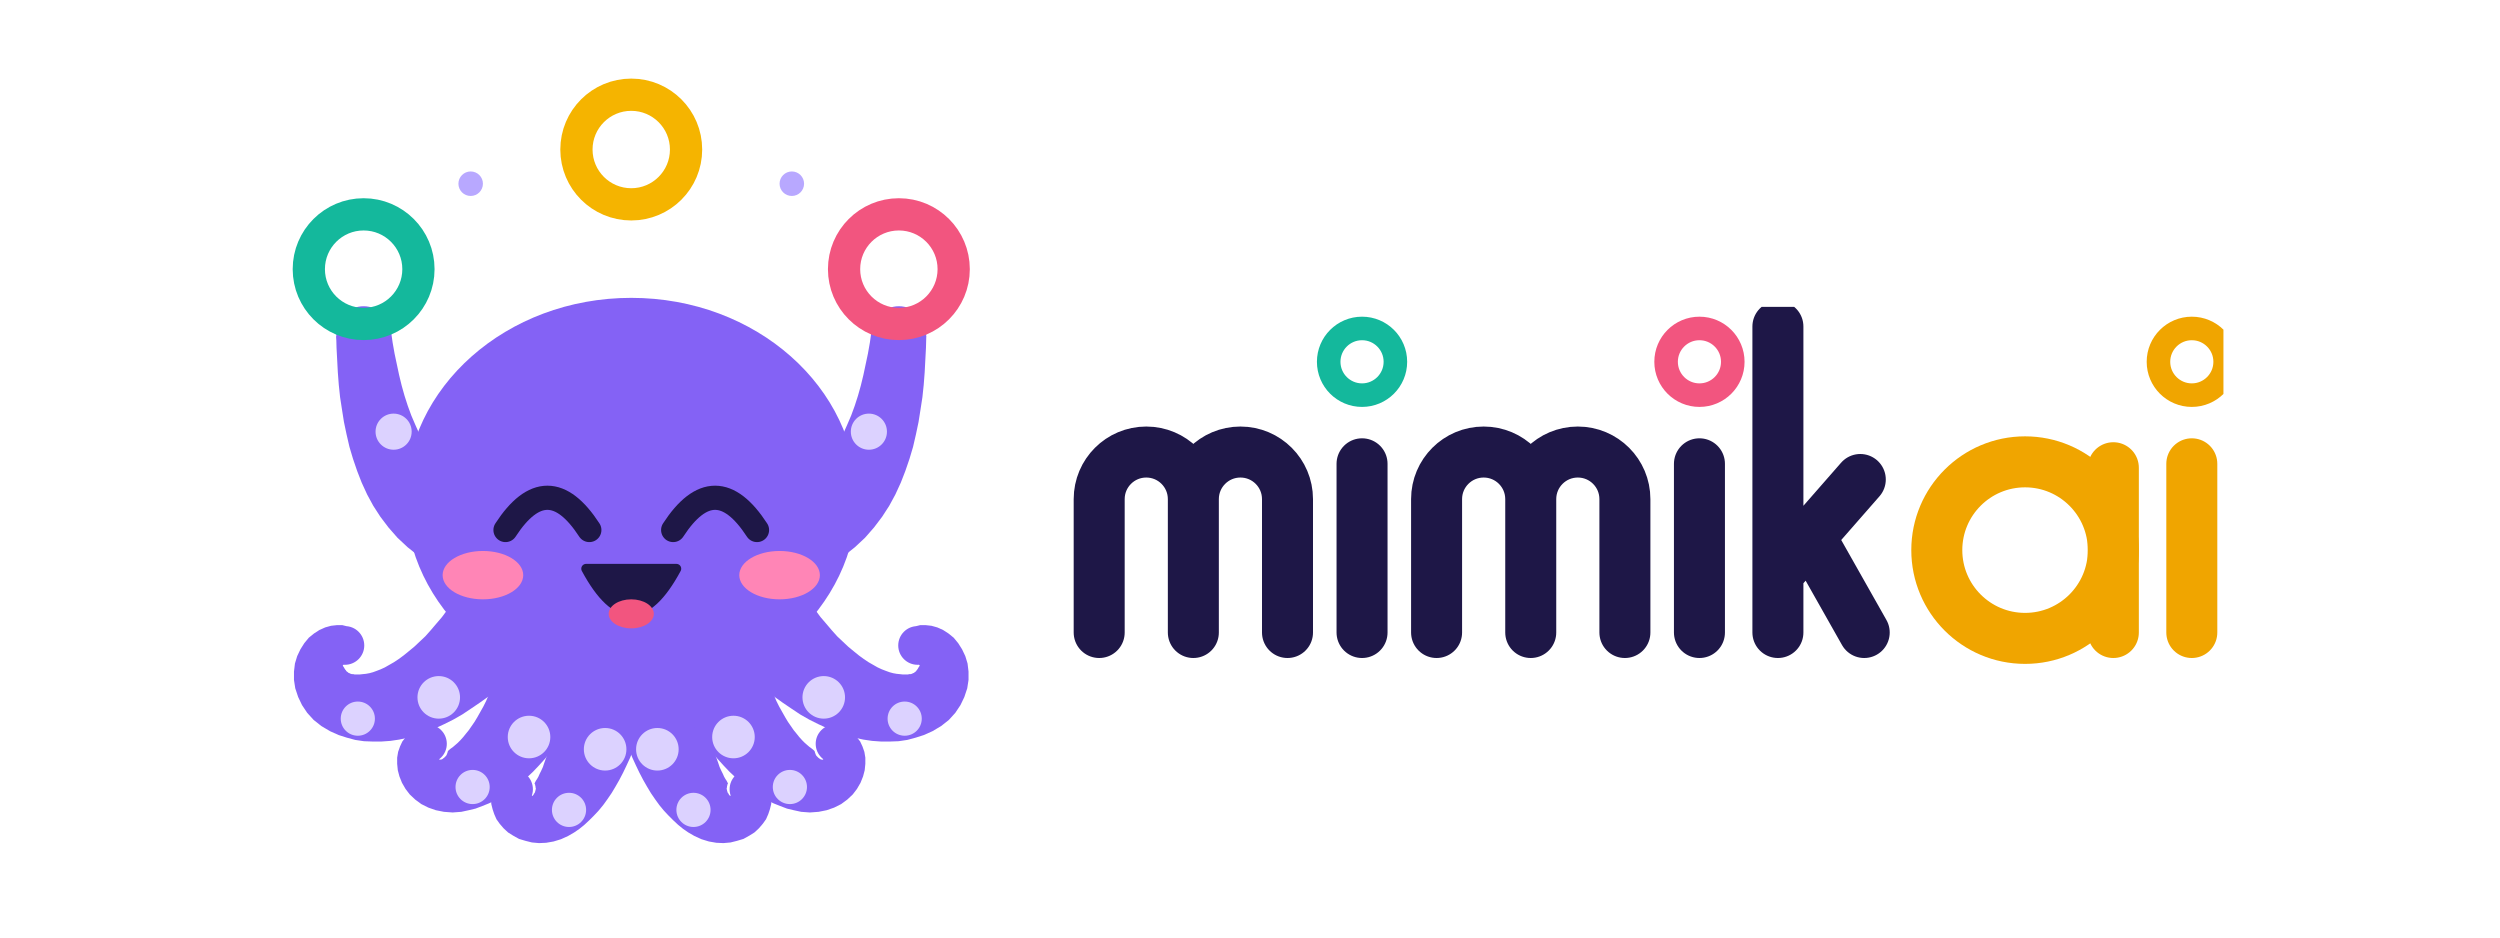
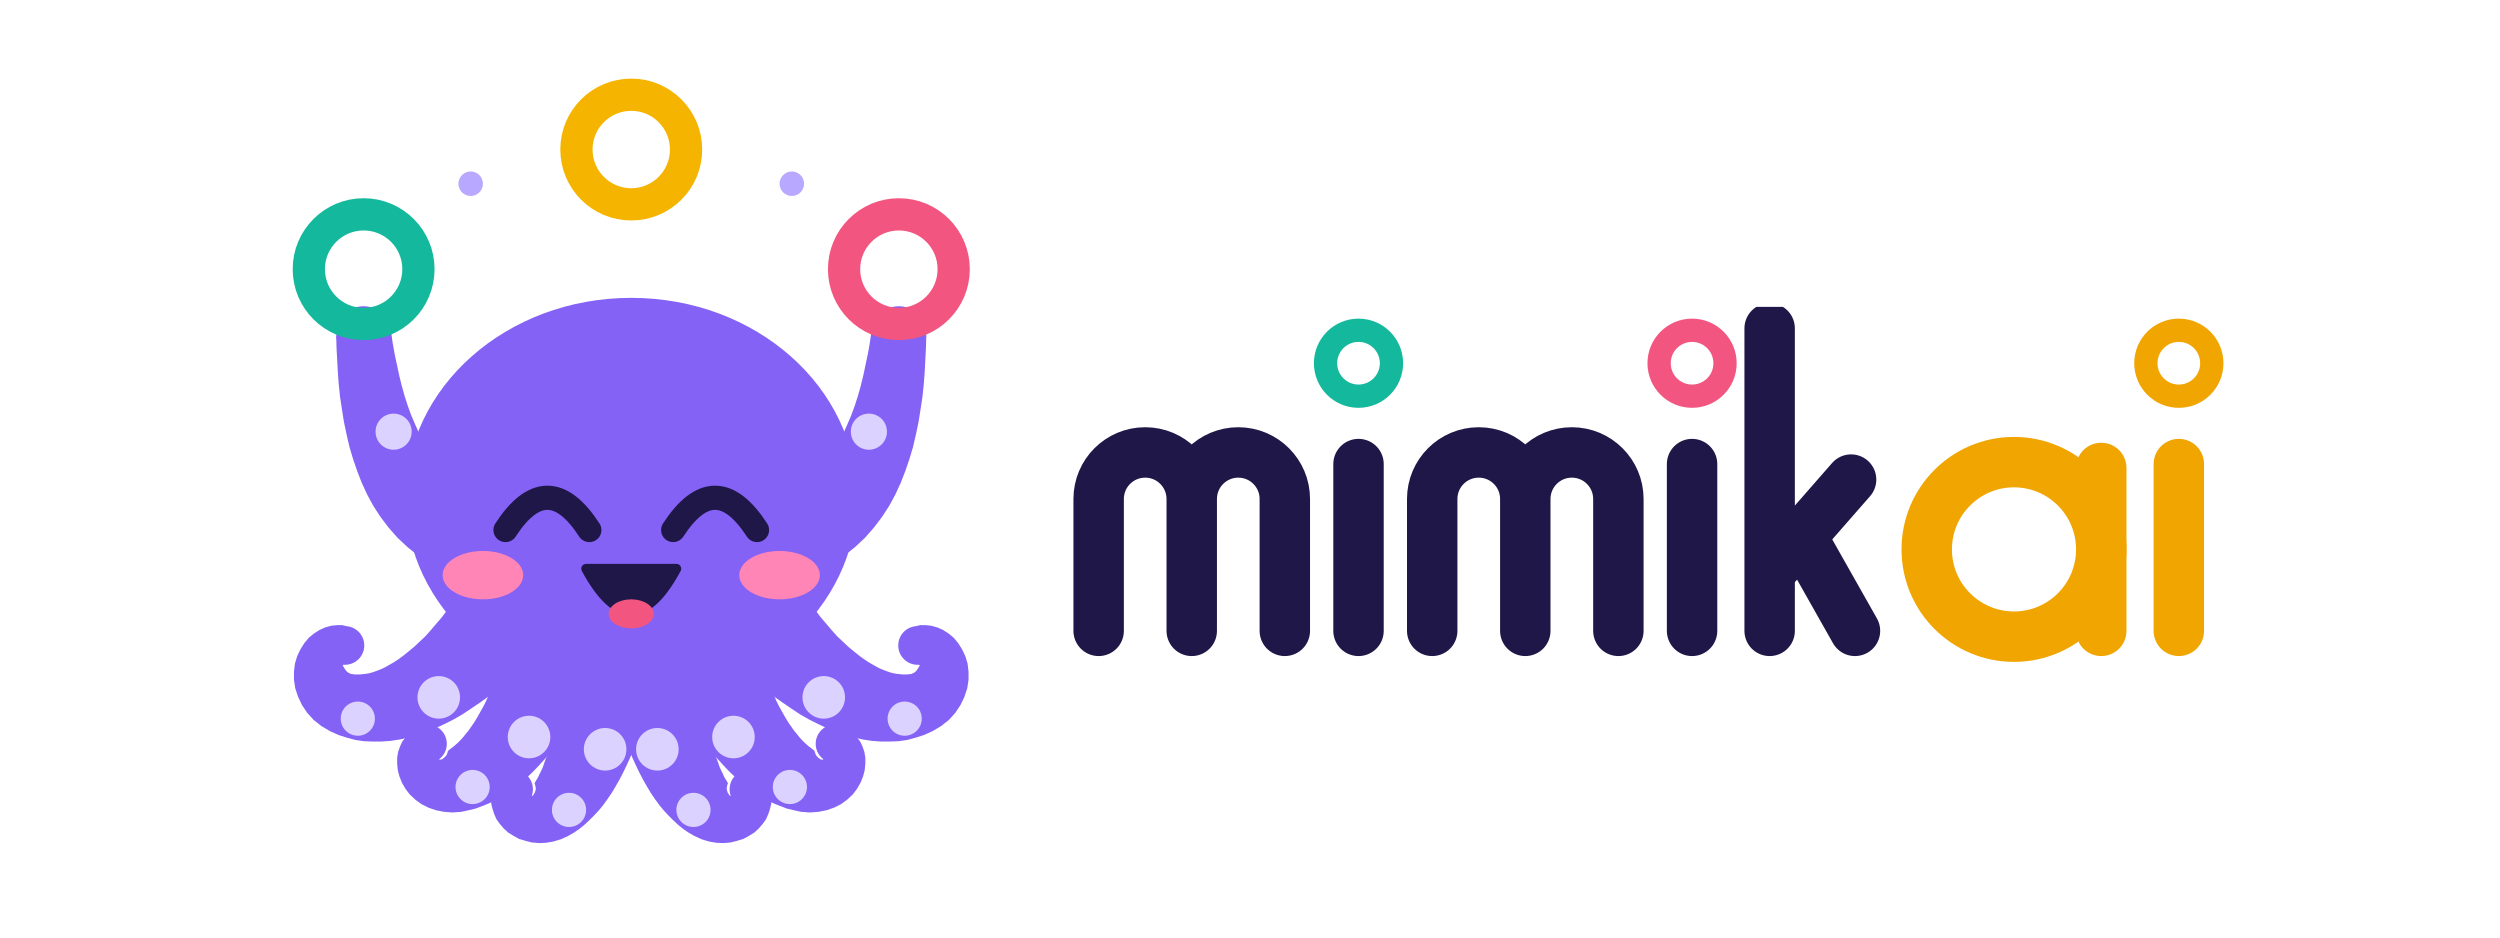
<svg xmlns="http://www.w3.org/2000/svg" viewBox="0 0 800 300" width="800" height="300" role="img" aria-label="Mimikai">
  <svg x="88.5" y="21.0" width="227.0" height="258.0" viewBox="18 6 220 250">
    <path d="M78 176 C88 202 168 202 178 176 Z" fill="#8462F5" />
    <path d="M72.9 172.0 L71.0 174.7 L69.3 177.0 L67.5 179.1 L65.8 181.1 L64.1 183.0 L62.4 184.6 L60.7 186.2 L59.0 187.6 L57.4 188.9 L55.9 190.0 L54.4 191.0 L53.0 191.8 L51.6 192.6 L50.3 193.2 L49.0 193.7 L47.9 194.1 L46.8 194.4 L45.7 194.6 L44.7 194.7 L43.8 194.8 L42.9 194.8 L42.2 194.8 L41.8 194.7 L41.4 194.7 L41.0 194.6 L40.6 194.4 L40.3 194.3 L40.1 194.1 L39.8 193.9 L39.6 193.7 L39.5 193.5 L39.3 193.3 L39.2 193.1 L39.1 193.0 L39.0 192.8 L38.9 192.6 L38.8 192.5 L38.7 192.3 L38.6 192.2 L38.6 192.0 L38.5 191.9 L38.8 191.7 L39.6 179.8 L38.4 179.5 L36.7 179.5 L34.9 179.7 L33.1 180.2 L31.3 181.0 L29.6 182.1 L28.0 183.4 L26.6 185.1 L25.4 187.0 L24.4 189.1 L23.7 191.4 L23.4 193.9 L23.4 196.5 L23.8 199.1 L24.7 201.8 L25.9 204.3 L27.5 206.7 L29.5 208.9 L31.9 210.8 L34.6 212.4 L37.3 213.6 L39.8 214.4 L42.4 215.1 L45.1 215.5 L47.8 215.6 L50.5 215.6 L53.3 215.4 L56.0 215.0 L58.8 214.4 L61.6 213.6 L64.4 212.6 L67.2 211.5 L70.0 210.2 L72.8 208.8 L75.6 207.2 L78.3 205.4 L81.1 203.5 L83.9 201.5 L86.7 199.3 L89.5 196.9 L92.4 194.4 L95.1 192.0 Z" fill="#8462F5" />
    <path d="M33.2 185.8 a6.0 6.0 0 1 0 12.0 0 a6.0 6.0 0 1 0 -12.0 0 Z" fill="#8462F5" />
    <path d="M87.8 187.0 L87.3 189.9 L86.7 192.3 L86.1 194.7 L85.4 196.9 L84.6 199.1 L83.8 201.1 L83.0 203.0 L82.1 204.8 L81.2 206.4 L80.3 208.0 L79.4 209.5 L78.5 210.8 L77.6 212.1 L76.7 213.2 L75.9 214.2 L75.0 215.2 L74.2 216.0 L73.4 216.7 L72.7 217.3 L72.0 217.8 L71.4 218.3 L71.1 218.6 L71.1 218.8 L71.0 219.0 L71.0 219.2 L70.9 219.3 L70.8 219.5 L70.8 219.7 L70.7 219.8 L70.6 220.0 L70.5 220.1 L70.3 220.3 L70.2 220.4 L70.0 220.6 L69.9 220.7 L69.7 220.8 L69.5 221.0 L69.3 221.1 L69.0 221.2 L68.7 221.2 L68.5 221.3 L68.5 221.1 L61.1 211.6 L60.2 212.1 L59.0 213.1 L58.0 214.3 L57.0 215.6 L56.3 217.1 L55.7 218.8 L55.4 220.6 L55.4 222.5 L55.6 224.5 L56.1 226.4 L56.9 228.4 L58.0 230.3 L59.3 232.0 L61.0 233.6 L62.9 235.0 L65.1 236.1 L67.4 236.9 L69.9 237.4 L72.6 237.6 L75.3 237.4 L77.6 236.9 L79.7 236.4 L81.8 235.6 L83.8 234.8 L85.9 233.8 L87.9 232.6 L89.9 231.3 L91.8 229.9 L93.8 228.4 L95.7 226.7 L97.6 224.9 L99.4 223.0 L101.3 220.9 L103.1 218.7 L104.9 216.4 L106.6 214.0 L108.3 211.4 L109.9 208.7 L111.5 205.9 L113.1 203.0 L114.6 199.9 L116.2 197.0 Z" fill="#8462F5" />
    <path d="M58.8 216.3 a6.0 6.0 0 1 0 12.0 0 a6.0 6.0 0 1 0 -12.0 0 Z" fill="#8462F5" />
    <path d="M105.1 194.2 L105.2 197.0 L105.2 199.5 L105.1 201.9 L104.9 204.2 L104.7 206.5 L104.4 208.6 L104.1 210.7 L103.7 212.7 L103.3 214.5 L102.9 216.3 L102.5 217.9 L102.0 219.5 L101.5 220.9 L101.0 222.3 L100.6 223.5 L100.1 224.6 L99.6 225.6 L99.2 226.5 L98.8 227.2 L98.4 227.8 L98.1 228.4 L98.0 228.7 L98.1 228.8 L98.2 229.0 L98.2 229.2 L98.3 229.4 L98.3 229.6 L98.3 229.8 L98.4 230.0 L98.4 230.2 L98.4 230.4 L98.3 230.6 L98.3 230.8 L98.2 231.0 L98.2 231.2 L98.1 231.4 L98.0 231.6 L97.8 231.8 L97.7 232.1 L97.5 232.3 L97.3 232.5 L97.1 232.3 L85.8 228.5 L85.3 229.3 L84.9 230.6 L84.6 232.0 L84.5 233.5 L84.6 235.0 L85.0 236.6 L85.5 238.1 L86.2 239.7 L87.2 241.1 L88.4 242.5 L89.8 243.8 L91.4 244.8 L93.2 245.8 L95.2 246.4 L97.2 246.9 L99.4 247.1 L101.6 247.0 L103.9 246.6 L106.2 245.9 L108.4 244.9 L110.3 243.8 L111.9 242.7 L113.5 241.4 L115.0 240.0 L116.5 238.5 L117.9 237.0 L119.3 235.3 L120.6 233.5 L121.9 231.6 L123.1 229.6 L124.3 227.5 L125.5 225.2 L126.6 222.9 L127.7 220.5 L128.7 218.0 L129.7 215.4 L130.7 212.7 L131.6 209.9 L132.4 207.0 L133.3 203.9 L134.1 200.8 L134.9 197.8 Z" fill="#8462F5" />
    <path d="M85.5 230.4 a6.0 6.0 0 1 0 12.0 0 a6.0 6.0 0 1 0 -12.0 0 Z" fill="#8462F5" />
    <path d="M121.1 197.8 L121.9 200.8 L122.7 203.9 L123.6 207.0 L124.4 209.9 L125.3 212.7 L126.3 215.4 L127.3 218.0 L128.3 220.5 L129.4 222.9 L130.5 225.2 L131.7 227.5 L132.9 229.6 L134.1 231.6 L135.4 233.5 L136.7 235.3 L138.1 237.0 L139.5 238.5 L141.0 240.0 L142.5 241.4 L144.1 242.7 L145.7 243.8 L147.6 244.9 L149.8 245.9 L152.1 246.6 L154.4 247.0 L156.6 247.1 L158.8 246.9 L160.8 246.4 L162.8 245.8 L164.6 244.8 L166.2 243.8 L167.6 242.5 L168.8 241.1 L169.8 239.7 L170.5 238.1 L171.0 236.6 L171.4 235.0 L171.5 233.5 L171.4 232.0 L171.1 230.6 L170.7 229.3 L170.2 228.5 L158.9 232.3 L158.7 232.5 L158.5 232.3 L158.3 232.1 L158.2 231.8 L158.0 231.6 L157.9 231.4 L157.8 231.2 L157.8 231.0 L157.7 230.8 L157.7 230.6 L157.6 230.4 L157.6 230.2 L157.6 230.0 L157.7 229.8 L157.7 229.6 L157.7 229.4 L157.8 229.2 L157.8 229.0 L157.9 228.8 L158.0 228.7 L157.9 228.4 L157.6 227.8 L157.2 227.2 L156.8 226.5 L156.4 225.6 L155.9 224.6 L155.4 223.5 L155.0 222.3 L154.5 220.9 L154.0 219.5 L153.5 217.9 L153.1 216.3 L152.7 214.5 L152.3 212.7 L151.9 210.7 L151.6 208.6 L151.3 206.5 L151.1 204.2 L150.9 201.9 L150.8 199.5 L150.8 197.0 L150.9 194.2 Z" fill="#8462F5" />
    <path d="M158.5 230.4 a6.0 6.0 0 1 0 12.0 0 a6.0 6.0 0 1 0 -12.0 0 Z" fill="#8462F5" />
    <path d="M139.8 197.0 L141.4 199.9 L142.9 203.0 L144.5 205.9 L146.1 208.7 L147.7 211.4 L149.4 214.0 L151.1 216.4 L152.9 218.7 L154.7 220.9 L156.6 223.0 L158.4 224.9 L160.3 226.7 L162.2 228.4 L164.2 229.9 L166.1 231.3 L168.1 232.6 L170.1 233.8 L172.2 234.8 L174.2 235.6 L176.3 236.4 L178.4 236.9 L180.7 237.4 L183.4 237.6 L186.1 237.4 L188.6 236.9 L190.9 236.1 L193.1 235.0 L195.0 233.6 L196.7 232.0 L198.0 230.3 L199.1 228.4 L199.9 226.4 L200.4 224.5 L200.6 222.5 L200.6 220.6 L200.3 218.8 L199.7 217.1 L199.0 215.6 L198.0 214.3 L197.0 213.1 L195.8 212.1 L194.9 211.6 L187.5 221.1 L187.5 221.3 L187.3 221.2 L187.0 221.2 L186.7 221.1 L186.5 221.0 L186.3 220.8 L186.1 220.7 L186.0 220.6 L185.8 220.4 L185.7 220.3 L185.5 220.1 L185.4 220.0 L185.3 219.8 L185.2 219.7 L185.2 219.5 L185.1 219.3 L185.0 219.2 L185.0 219.0 L184.9 218.8 L184.9 218.6 L184.6 218.3 L184.0 217.8 L183.3 217.3 L182.6 216.7 L181.8 216.0 L181.0 215.2 L180.1 214.2 L179.3 213.2 L178.4 212.1 L177.5 210.8 L176.6 209.5 L175.7 208.0 L174.8 206.4 L173.9 204.8 L173.0 203.0 L172.2 201.1 L171.4 199.1 L170.6 196.9 L169.9 194.7 L169.3 192.3 L168.7 189.9 L168.2 187.0 Z" fill="#8462F5" />
    <path d="M185.2 216.3 a6.0 6.0 0 1 0 12.0 0 a6.0 6.0 0 1 0 -12.0 0 Z" fill="#8462F5" />
    <path d="M160.9 192.0 L163.6 194.4 L166.5 196.9 L169.3 199.3 L172.1 201.5 L174.9 203.5 L177.7 205.4 L180.4 207.2 L183.2 208.8 L186.0 210.2 L188.8 211.5 L191.6 212.6 L194.4 213.6 L197.2 214.4 L200.0 215.0 L202.7 215.4 L205.5 215.6 L208.2 215.6 L210.9 215.5 L213.6 215.1 L216.2 214.4 L218.7 213.6 L221.4 212.4 L224.1 210.8 L226.5 208.9 L228.5 206.7 L230.1 204.3 L231.3 201.8 L232.2 199.1 L232.6 196.5 L232.6 193.9 L232.3 191.4 L231.6 189.1 L230.6 187.0 L229.4 185.1 L228.0 183.4 L226.4 182.1 L224.7 181.0 L222.9 180.2 L221.1 179.7 L219.3 179.5 L217.6 179.5 L216.4 179.8 L217.2 191.7 L217.5 191.9 L217.4 192.0 L217.4 192.2 L217.3 192.3 L217.2 192.5 L217.1 192.6 L217.0 192.8 L216.9 193.0 L216.8 193.1 L216.7 193.3 L216.5 193.5 L216.4 193.7 L216.2 193.9 L215.9 194.1 L215.7 194.3 L215.4 194.4 L215.0 194.6 L214.6 194.7 L214.2 194.7 L213.8 194.8 L213.1 194.8 L212.2 194.8 L211.3 194.7 L210.3 194.6 L209.2 194.4 L208.1 194.1 L207.0 193.7 L205.7 193.2 L204.4 192.6 L203.0 191.8 L201.6 191.0 L200.1 190.0 L198.6 188.9 L197.0 187.6 L195.3 186.2 L193.6 184.6 L191.9 183.0 L190.2 181.1 L188.5 179.1 L186.7 177.0 L185.0 174.7 L183.1 172.0 Z" fill="#8462F5" />
    <path d="M210.8 185.8 a6.0 6.0 0 1 0 12.0 0 a6.0 6.0 0 1 0 -12.0 0 Z" fill="#8462F5" />
    <path d="M82.3 135.6 L79.7 135.4 L77.9 135.1 L76.1 134.6 L74.4 133.9 L72.8 132.9 L71.1 131.8 L69.5 130.4 L68.0 128.8 L66.4 126.9 L64.9 124.8 L63.5 122.5 L62.2 120.0 L61.0 117.3 L59.8 114.5 L58.7 111.5 L57.7 108.4 L56.8 105.2 L56.0 101.9 L55.3 98.6 L54.6 95.3 L54.0 91.9 L53.5 88.4 L36.5 89.9 L36.6 93.5 L36.8 97.3 L37.0 101.1 L37.3 105.0 L37.7 108.8 L38.3 112.7 L38.9 116.5 L39.7 120.3 L40.6 124.2 L41.7 127.9 L43.0 131.7 L44.4 135.3 L46.1 139.0 L48.0 142.5 L50.2 145.9 L52.7 149.2 L55.5 152.4 L58.6 155.3 L62.1 158.1 L65.9 160.5 L70.0 162.7 L73.7 164.4 Z" fill="#8462F5" />
    <path d="M36.5 89.1 a8.5 8.5 0 1 0 17.0 0 a8.5 8.5 0 1 0 -17.0 0 Z" fill="#8462F5" />
    <path d="M182.3 164.4 L186.0 162.7 L190.1 160.5 L193.9 158.1 L197.4 155.3 L200.5 152.4 L203.3 149.2 L205.8 145.9 L208.0 142.5 L209.9 139.0 L211.6 135.3 L213.0 131.7 L214.3 127.9 L215.4 124.2 L216.3 120.3 L217.1 116.5 L217.7 112.7 L218.3 108.8 L218.7 105.0 L219.0 101.1 L219.2 97.3 L219.4 93.5 L219.5 89.9 L202.5 88.4 L202.0 91.9 L201.4 95.3 L200.7 98.6 L200.0 101.9 L199.2 105.2 L198.3 108.4 L197.3 111.5 L196.2 114.5 L195.0 117.3 L193.8 120.0 L192.5 122.5 L191.1 124.8 L189.6 126.9 L188.0 128.8 L186.5 130.4 L184.9 131.8 L183.2 132.9 L181.6 133.9 L179.9 134.6 L178.1 135.1 L176.3 135.4 L173.7 135.6 Z" fill="#8462F5" />
    <path d="M202.5 89.1 a8.5 8.5 0 1 0 17.0 0 a8.5 8.5 0 1 0 -17.0 0 Z" fill="#8462F5" />
    <circle cx="68.3" cy="201.9" r="6.6" fill="#DCD2FF" />
    <circle cx="43.2" cy="208.5" r="5.3" fill="#DCD2FF" />
    <circle cx="96.3" cy="214.2" r="6.6" fill="#DCD2FF" />
    <circle cx="78.8" cy="229.7" r="5.3" fill="#DCD2FF" />
    <circle cx="119.9" cy="218.0" r="6.6" fill="#DCD2FF" />
    <circle cx="108.7" cy="236.8" r="5.3" fill="#DCD2FF" />
    <circle cx="136.1" cy="218.0" r="6.6" fill="#DCD2FF" />
    <circle cx="147.3" cy="236.8" r="5.3" fill="#DCD2FF" />
    <circle cx="159.7" cy="214.2" r="6.6" fill="#DCD2FF" />
    <circle cx="177.2" cy="229.7" r="5.3" fill="#DCD2FF" />
    <circle cx="187.7" cy="201.9" r="6.6" fill="#DCD2FF" />
    <circle cx="212.8" cy="208.5" r="5.3" fill="#DCD2FF" />
    <circle cx="54.3" cy="119.5" r="5.6" fill="#DCD2FF" />
    <circle cx="201.7" cy="119.5" r="5.6" fill="#DCD2FF" />
    <ellipse cx="128" cy="140" rx="70" ry="62" fill="#8462F5" />
    <ellipse cx="82" cy="164" rx="12.5" ry="7.5" fill="#FF85B6" />
    <ellipse cx="174" cy="164" rx="12.5" ry="7.5" fill="#FF85B6" />
    <path d="M89 150 Q102 130 115 150" fill="none" stroke="#1E1747" stroke-width="7.5" stroke-linecap="round" />
    <path d="M141 150 Q154 130 167 150" fill="none" stroke="#1E1747" stroke-width="7.5" stroke-linecap="round" />
    <path d="M114 162 Q128 188 142 162 Z" fill="#1E1747" stroke="#1E1747" stroke-width="3" stroke-linejoin="round" />
    <ellipse cx="128" cy="176" rx="7" ry="4.5" fill="#F2557F" />
    <circle cx="78.2" cy="42.6" r="3.8" fill="#B8A8FF" />
    <circle cx="177.8" cy="42.6" r="3.8" fill="#B8A8FF" />
    <circle cx="45.0" cy="69.1" r="17" fill="none" stroke="#14B89C" stroke-width="10" />
    <circle cx="128.0" cy="32.0" r="17" fill="none" stroke="#F5B400" stroke-width="10" />
    <circle cx="211.0" cy="69.1" r="17" fill="none" stroke="#F2557F" stroke-width="10" />
  </svg>
-   <svg x="343.5" y="98.2" width="368.0" height="115.5" viewBox="17 30 586 184">
+   <svg x="343.5" y="98.2" width="368.0" height="115.5" viewBox="17 30 593 184">
    <path d="M30 196 V128 A24 24 0 0 1 78 128 V196 M78 128 A24 24 0 0 1 126 128 V196 M164 196 V110 M202 196 V128 A24 24 0 0 1 250 128 V196 M250 128 A24 24 0 0 1 298 128 V196 M336 196 V110 M376 196 V40 M376 166 L418 118 M394 150 L420 196" fill="none" stroke="#1E1747" stroke-width="26" stroke-linecap="round" stroke-linejoin="round" />
    <circle cx="502" cy="154" r="45" fill="none" stroke="#F0A500" stroke-width="26" />
    <path d="M547 112 V196 M587 196 V110" fill="none" stroke="#F0A500" stroke-width="26" stroke-linecap="round" />
    <circle cx="164" cy="58" r="17" fill="none" stroke="#14B89C" stroke-width="12" />
    <circle cx="336" cy="58" r="17" fill="none" stroke="#F2557F" stroke-width="12" />
    <circle cx="587" cy="58" r="17" fill="none" stroke="#F0A500" stroke-width="12" />
  </svg>
</svg>
